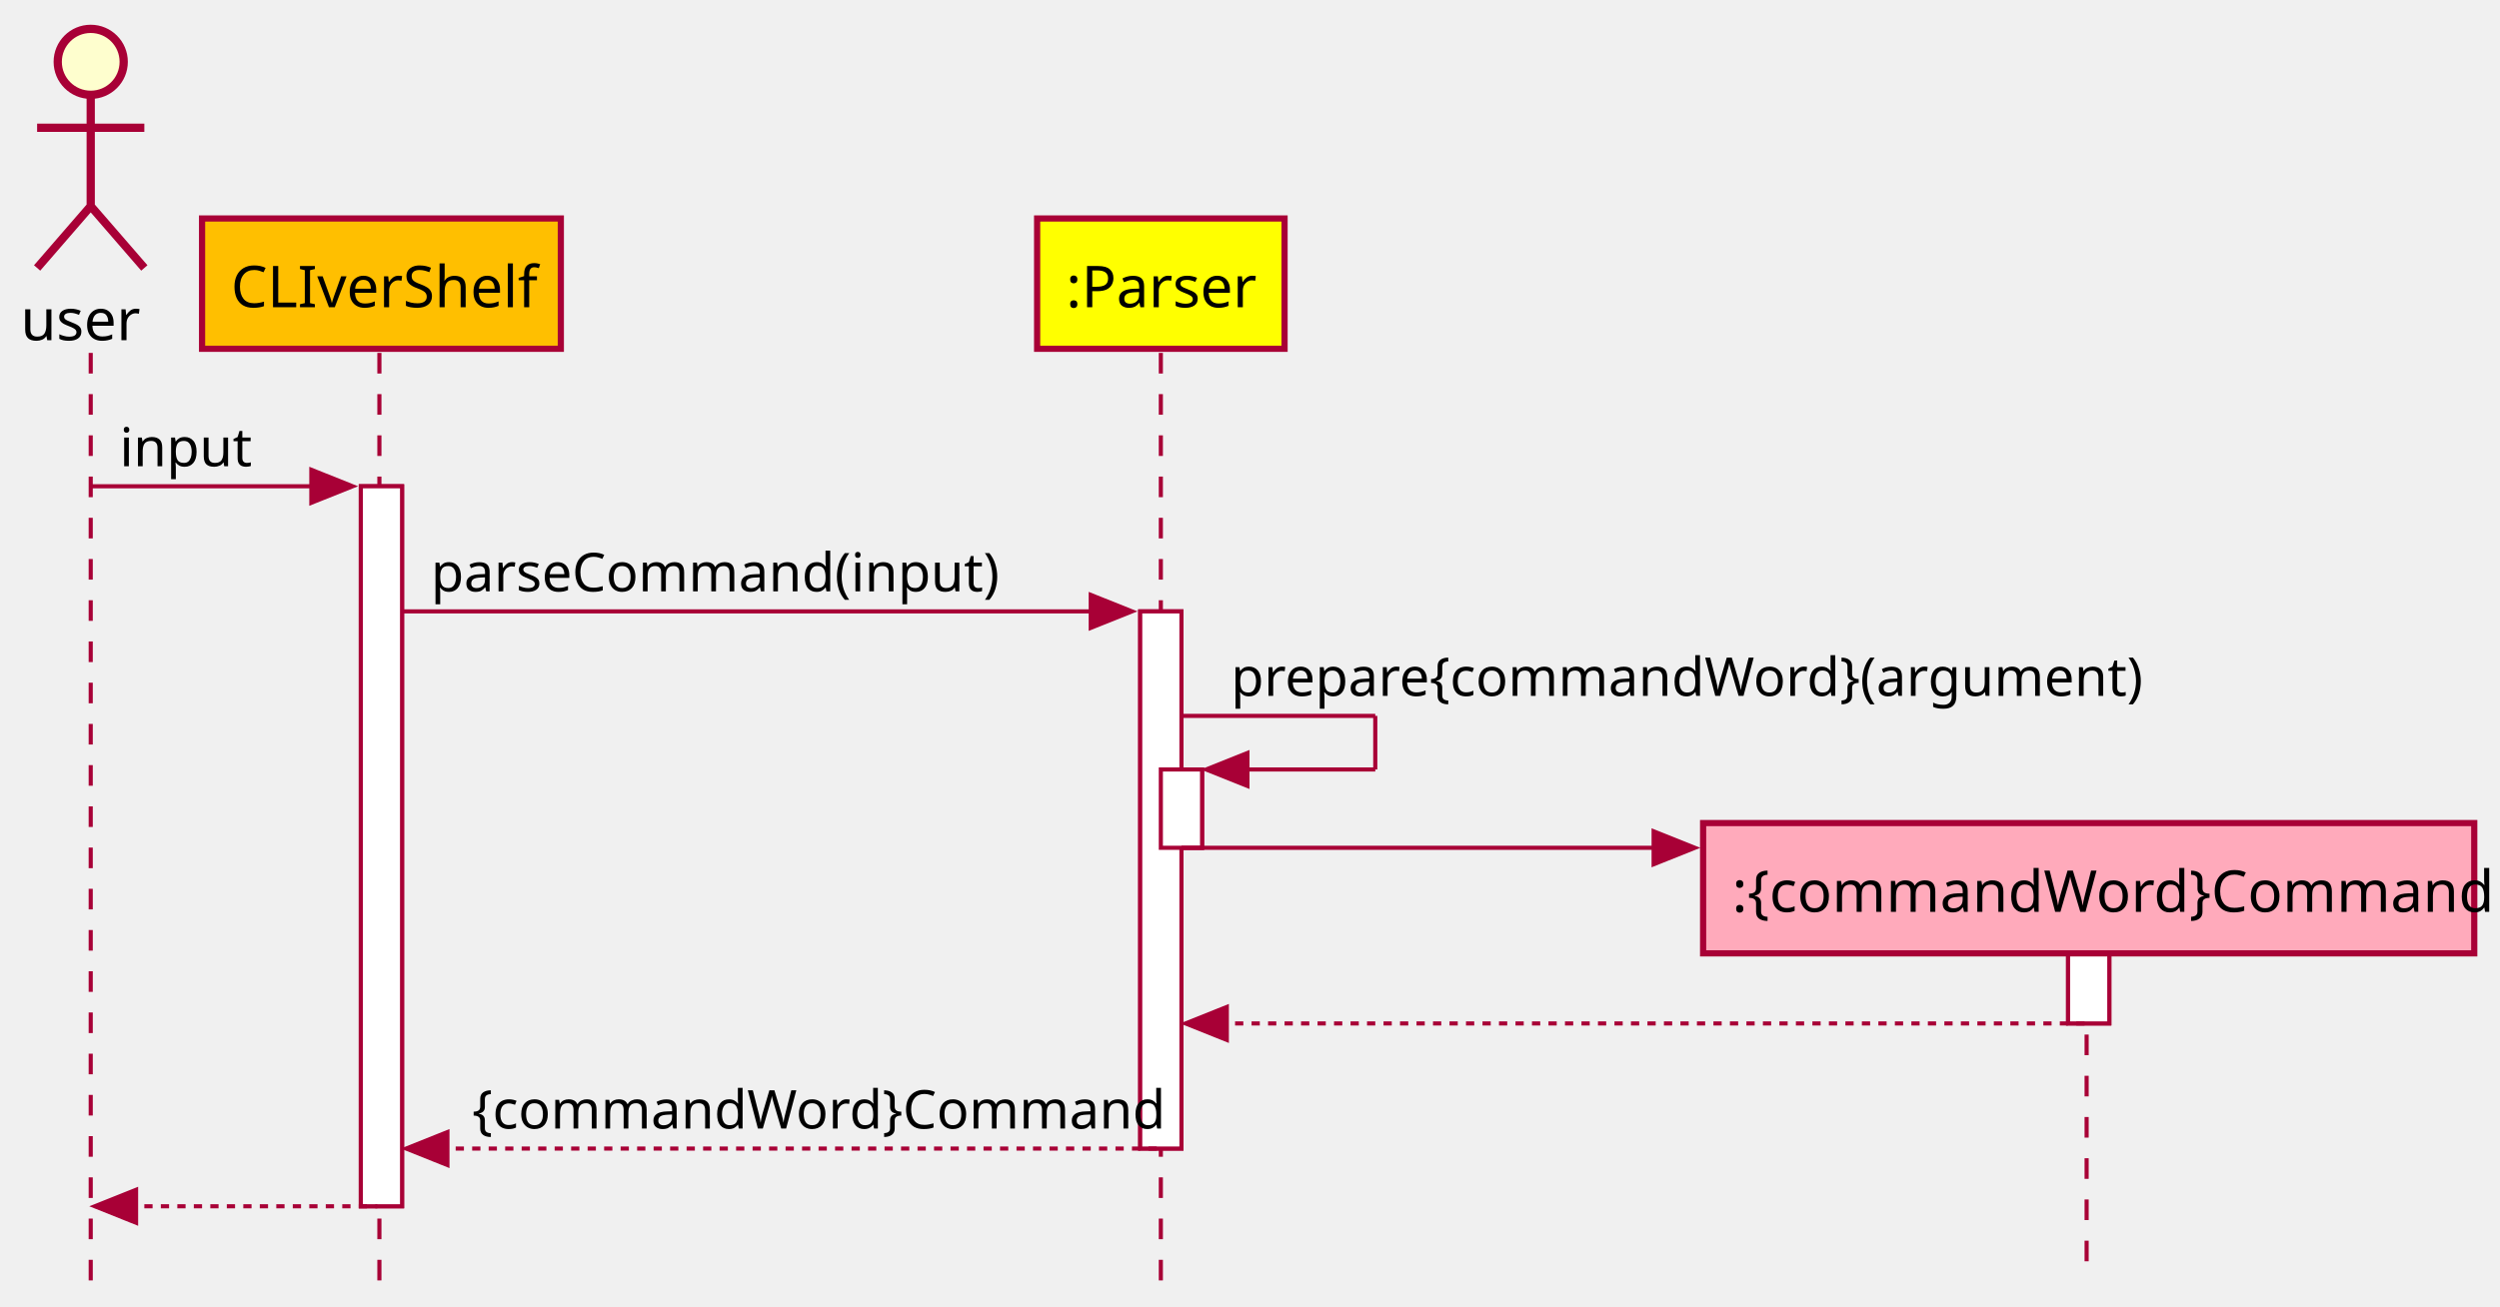
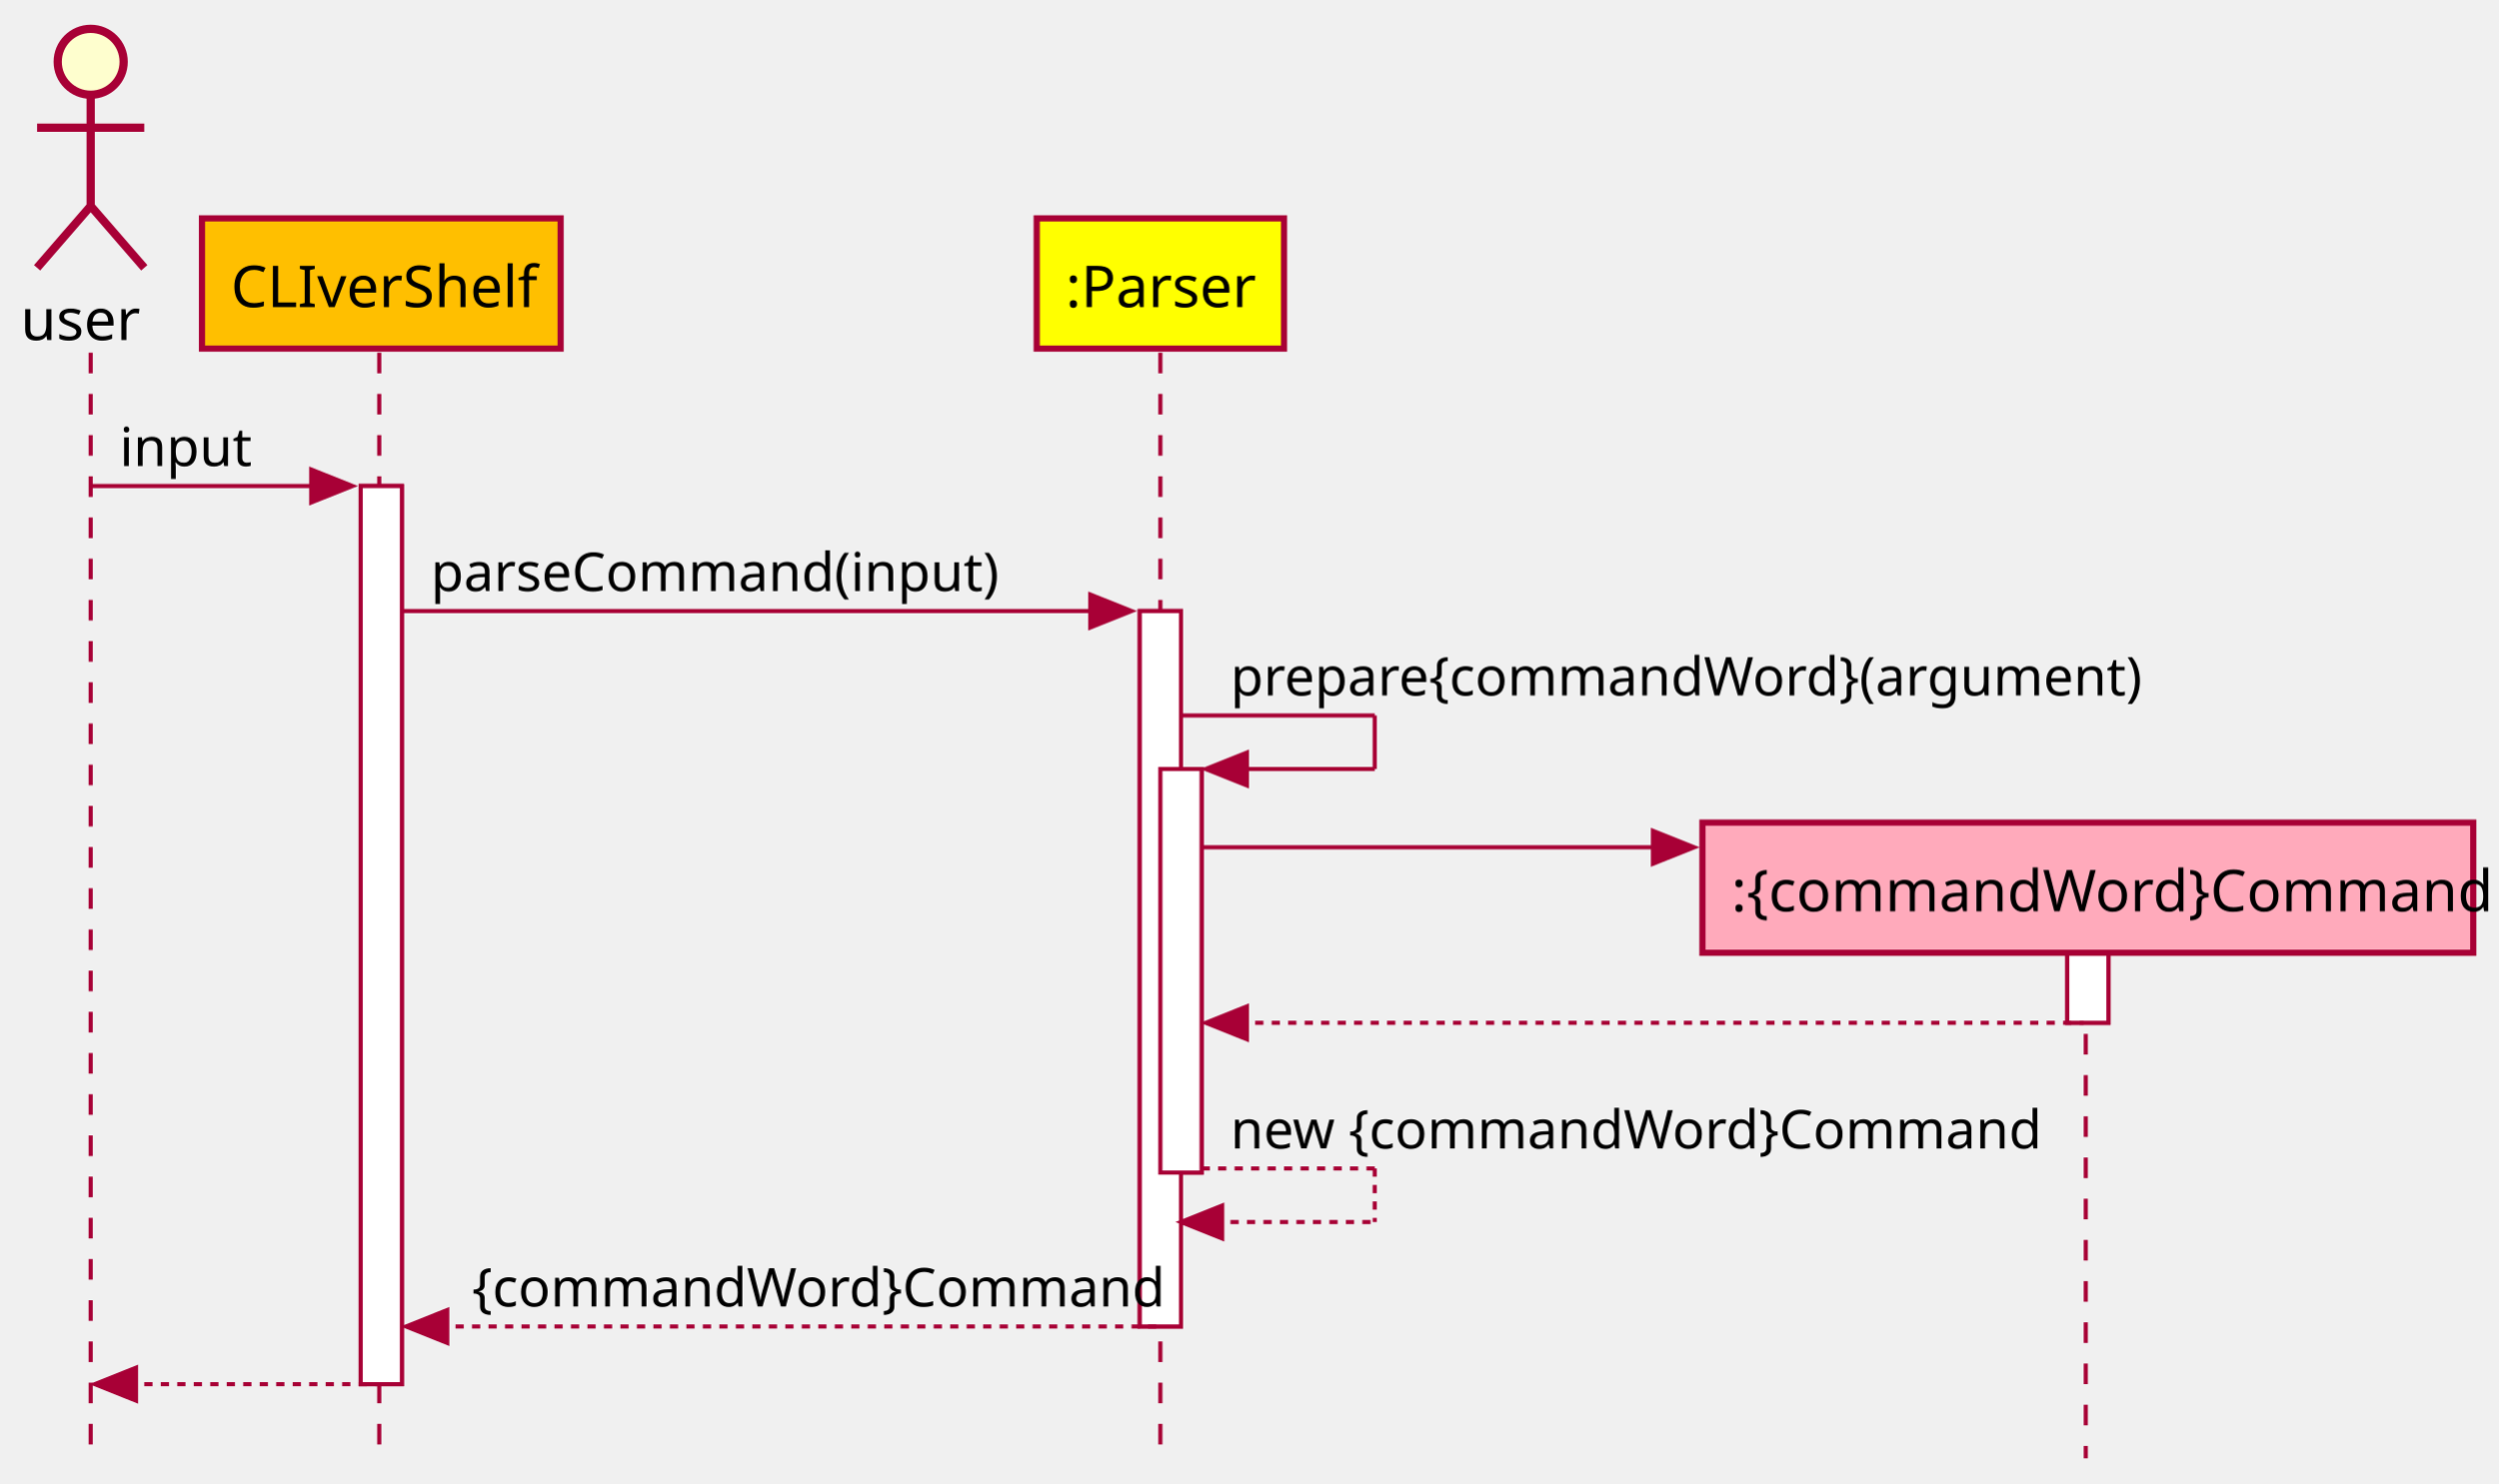
- <svg xmlns="http://www.w3.org/2000/svg" contentScriptType="application/ecmascript" contentStyleType="text/css" height="317px" preserveAspectRatio="none" style="width:606px;height:317px;background:#FFFFFF;" version="1.1" viewBox="0 0 606 317" width="606px" zoomAndPan="magnify">
+ <svg xmlns="http://www.w3.org/2000/svg" contentScriptType="application/ecmascript" contentStyleType="text/css" height="360px" preserveAspectRatio="none" style="width:606px;height:360px;background:#FFFFFF;" version="1.1" viewBox="0 0 606 360" width="606px" zoomAndPan="magnify">
  <defs />
  <g>
-     <rect fill="#FFFFFF" height="174.664" style="stroke:#A80036;stroke-width:1.0;" width="10" x="87.5" y="117.961" />
-     <rect fill="#FFFFFF" height="130.312" style="stroke:#A80036;stroke-width:1.0;" width="10" x="276.5" y="148.312" />
-     <rect fill="#FFFFFF" height="19" style="stroke:#A80036;stroke-width:1.0;" width="10" x="281.5" y="186.664" />
+     <rect fill="#FFFFFF" height="218.016" style="stroke:#A80036;stroke-width:1.0;" width="10" x="87.5" y="117.961" />
+     <rect fill="#FFFFFF" height="173.664" style="stroke:#A80036;stroke-width:1.0;" width="10" x="276.5" y="148.312" />
+     <rect fill="#FFFFFF" height="97.961" style="stroke:#A80036;stroke-width:1.0;" width="10" x="281.5" y="186.664" />
    <rect fill="#FFFFFF" height="32.609" style="stroke:#A80036;stroke-width:1.0;" width="10" x="501.5" y="215.664" />
-     <line style="stroke:#A80036;stroke-width:1.0;stroke-dasharray:5.0,5.0;" x1="22" x2="22" y1="85.609" y2="310.625" />
-     <line style="stroke:#A80036;stroke-width:1.0;stroke-dasharray:5.0,5.0;" x1="92" x2="92" y1="85.609" y2="310.625" />
-     <line style="stroke:#A80036;stroke-width:1.0;stroke-dasharray:5.0,5.0;" x1="281.5" x2="281.5" y1="85.609" y2="310.625" />
-     <line style="stroke:#A80036;stroke-width:1.0;stroke-dasharray:5.0,5.0;" x1="506" x2="506" y1="230.969" y2="310.625" />
+     <line style="stroke:#A80036;stroke-width:1.0;stroke-dasharray:5.0,5.0;" x1="22" x2="22" y1="85.609" y2="353.977" />
+     <line style="stroke:#A80036;stroke-width:1.0;stroke-dasharray:5.0,5.0;" x1="92" x2="92" y1="85.609" y2="353.977" />
+     <line style="stroke:#A80036;stroke-width:1.0;stroke-dasharray:5.0,5.0;" x1="281.5" x2="281.5" y1="85.609" y2="353.977" />
+     <line style="stroke:#A80036;stroke-width:1.0;stroke-dasharray:5.0,5.0;" x1="506" x2="506" y1="230.969" y2="353.977" />
    <text fill="#000000" font-family="sans-serif" font-size="14" lengthAdjust="spacing" textLength="28" x="5" y="82.533">user</text>
    <ellipse cx="22" cy="15" fill="#FEFECE" rx="8" ry="8" style="stroke:#A80036;stroke-width:2.0;" />
    <path d="M22,23 L22,50 M9,31 L35,31 M22,50 L9,65 M22,50 L35,65 " fill="none" style="stroke:#A80036;stroke-width:2.0;" />
    <rect fill="#FFBF00" height="31.609" style="stroke:#A80036;stroke-width:1.5;" width="87" x="49" y="53" />
    <text fill="#000000" font-family="sans-serif" font-size="14" lengthAdjust="spacing" textLength="73" x="56" y="74.533">CLIverShelf</text>
    <rect fill="#FFFF00" height="31.609" style="stroke:#A80036;stroke-width:1.5;" width="60" x="251.5" y="53" />
    <text fill="#000000" font-family="sans-serif" font-size="14" lengthAdjust="spacing" textLength="46" x="258.5" y="74.533">:Parser</text>
-     <rect fill="#FFFFFF" height="174.664" style="stroke:#A80036;stroke-width:1.0;" width="10" x="87.5" y="117.961" />
-     <rect fill="#FFFFFF" height="130.312" style="stroke:#A80036;stroke-width:1.0;" width="10" x="276.5" y="148.312" />
-     <rect fill="#FFFFFF" height="19" style="stroke:#A80036;stroke-width:1.0;" width="10" x="281.5" y="186.664" />
+     <rect fill="#FFFFFF" height="218.016" style="stroke:#A80036;stroke-width:1.0;" width="10" x="87.5" y="117.961" />
+     <rect fill="#FFFFFF" height="173.664" style="stroke:#A80036;stroke-width:1.0;" width="10" x="276.5" y="148.312" />
+     <rect fill="#FFFFFF" height="97.961" style="stroke:#A80036;stroke-width:1.0;" width="10" x="281.5" y="186.664" />
    <rect fill="#FFFFFF" height="32.609" style="stroke:#A80036;stroke-width:1.0;" width="10" x="501.5" y="215.664" />
    <polygon fill="#A80036" points="75.5,113.961,85.5,117.961,75.5,121.961" style="stroke:#A80036;stroke-width:1.0;" />
    <line style="stroke:#A80036;stroke-width:1.0;" x1="22" x2="81.5" y1="117.961" y2="117.961" />
    <text fill="#000000" font-family="sans-serif" font-size="13" lengthAdjust="spacing" textLength="28" x="29" y="113.105">input</text>
    <polygon fill="#A80036" points="264.5,144.312,274.5,148.312,264.5,152.312" style="stroke:#A80036;stroke-width:1.0;" />
    <line style="stroke:#A80036;stroke-width:1.0;" x1="97.5" x2="270.5" y1="148.312" y2="148.312" />
    <text fill="#000000" font-family="sans-serif" font-size="13" lengthAdjust="spacing" textLength="127" x="104.5" y="143.456">parseCommand(input)</text>
    <line style="stroke:#A80036;stroke-width:1.0;" x1="286.5" x2="333.5" y1="173.664" y2="173.664" />
    <line style="stroke:#A80036;stroke-width:1.0;" x1="333.5" x2="333.5" y1="173.664" y2="186.664" />
    <line style="stroke:#A80036;stroke-width:1.0;" x1="292.5" x2="333.5" y1="186.664" y2="186.664" />
    <polygon fill="#A80036" points="302.5,182.664,292.5,186.664,302.5,190.664" style="stroke:#A80036;stroke-width:1.0;" />
    <text fill="#000000" font-family="sans-serif" font-size="13" lengthAdjust="spacing" textLength="201" x="298.5" y="168.808">prepare{commandWord}(argument)</text>
    <polygon fill="#A80036" points="401,201.664,411,205.664,401,209.664" style="stroke:#A80036;stroke-width:1.0;" />
-     <line style="stroke:#A80036;stroke-width:1.0;" x1="286.5" x2="407" y1="205.664" y2="205.664" />
+     <line style="stroke:#A80036;stroke-width:1.0;" x1="291.5" x2="407" y1="205.664" y2="205.664" />
    <rect fill="#FFAABB" height="31.609" style="stroke:#A80036;stroke-width:1.5;" width="187" x="413" y="199.664" />
    <text fill="#000000" font-family="sans-serif" font-size="14" lengthAdjust="spacing" textLength="173" x="420" y="221.197">:{commandWord}Command</text>
-     <polygon fill="#A80036" points="297.5,244.273,287.5,248.273,297.5,252.273" style="stroke:#A80036;stroke-width:1.0;" />
-     <line style="stroke:#A80036;stroke-width:1.0;stroke-dasharray:2.0,2.0;" x1="291.5" x2="505.5" y1="248.273" y2="248.273" />
-     <polygon fill="#A80036" points="108.5,274.625,98.5,278.625,108.5,282.625" style="stroke:#A80036;stroke-width:1.0;" />
-     <line style="stroke:#A80036;stroke-width:1.0;stroke-dasharray:2.0,2.0;" x1="102.5" x2="280.5" y1="278.625" y2="278.625" />
-     <text fill="#000000" font-family="sans-serif" font-size="13" lengthAdjust="spacing" textLength="155" x="114.5" y="273.769">{commandWord}Command</text>
-     <polygon fill="#A80036" points="33,288.625,23,292.625,33,296.625" style="stroke:#A80036;stroke-width:1.0;" />
-     <line style="stroke:#A80036;stroke-width:1.0;stroke-dasharray:2.0,2.0;" x1="27" x2="91.5" y1="292.625" y2="292.625" />
+     <polygon fill="#A80036" points="302.5,244.273,292.5,248.273,302.5,252.273" style="stroke:#A80036;stroke-width:1.0;" />
+     <line style="stroke:#A80036;stroke-width:1.0;stroke-dasharray:2.0,2.0;" x1="296.5" x2="505.5" y1="248.273" y2="248.273" />
+     <line style="stroke:#A80036;stroke-width:1.0;stroke-dasharray:2.0,2.0;" x1="291.5" x2="333.5" y1="283.625" y2="283.625" />
+     <line style="stroke:#A80036;stroke-width:1.0;stroke-dasharray:2.0,2.0;" x1="333.5" x2="333.5" y1="283.625" y2="296.625" />
+     <line style="stroke:#A80036;stroke-width:1.0;stroke-dasharray:2.0,2.0;" x1="286.5" x2="333.5" y1="296.625" y2="296.625" />
+     <polygon fill="#A80036" points="296.5,292.625,286.5,296.625,296.5,300.625" style="stroke:#A80036;stroke-width:1.0;" />
+     <text fill="#000000" font-family="sans-serif" font-size="13" lengthAdjust="spacing" textLength="182" x="298.5" y="278.769">new {commandWord}Command</text>
+     <polygon fill="#A80036" points="108.5,317.977,98.5,321.977,108.5,325.977" style="stroke:#A80036;stroke-width:1.0;" />
+     <line style="stroke:#A80036;stroke-width:1.0;stroke-dasharray:2.0,2.0;" x1="102.5" x2="280.5" y1="321.977" y2="321.977" />
+     <text fill="#000000" font-family="sans-serif" font-size="13" lengthAdjust="spacing" textLength="155" x="114.5" y="317.12">{commandWord}Command</text>
+     <polygon fill="#A80036" points="33,331.977,23,335.977,33,339.977" style="stroke:#A80036;stroke-width:1.0;" />
+     <line style="stroke:#A80036;stroke-width:1.0;stroke-dasharray:2.0,2.0;" x1="27" x2="91.5" y1="335.977" y2="335.977" />
  </g>
</svg>
